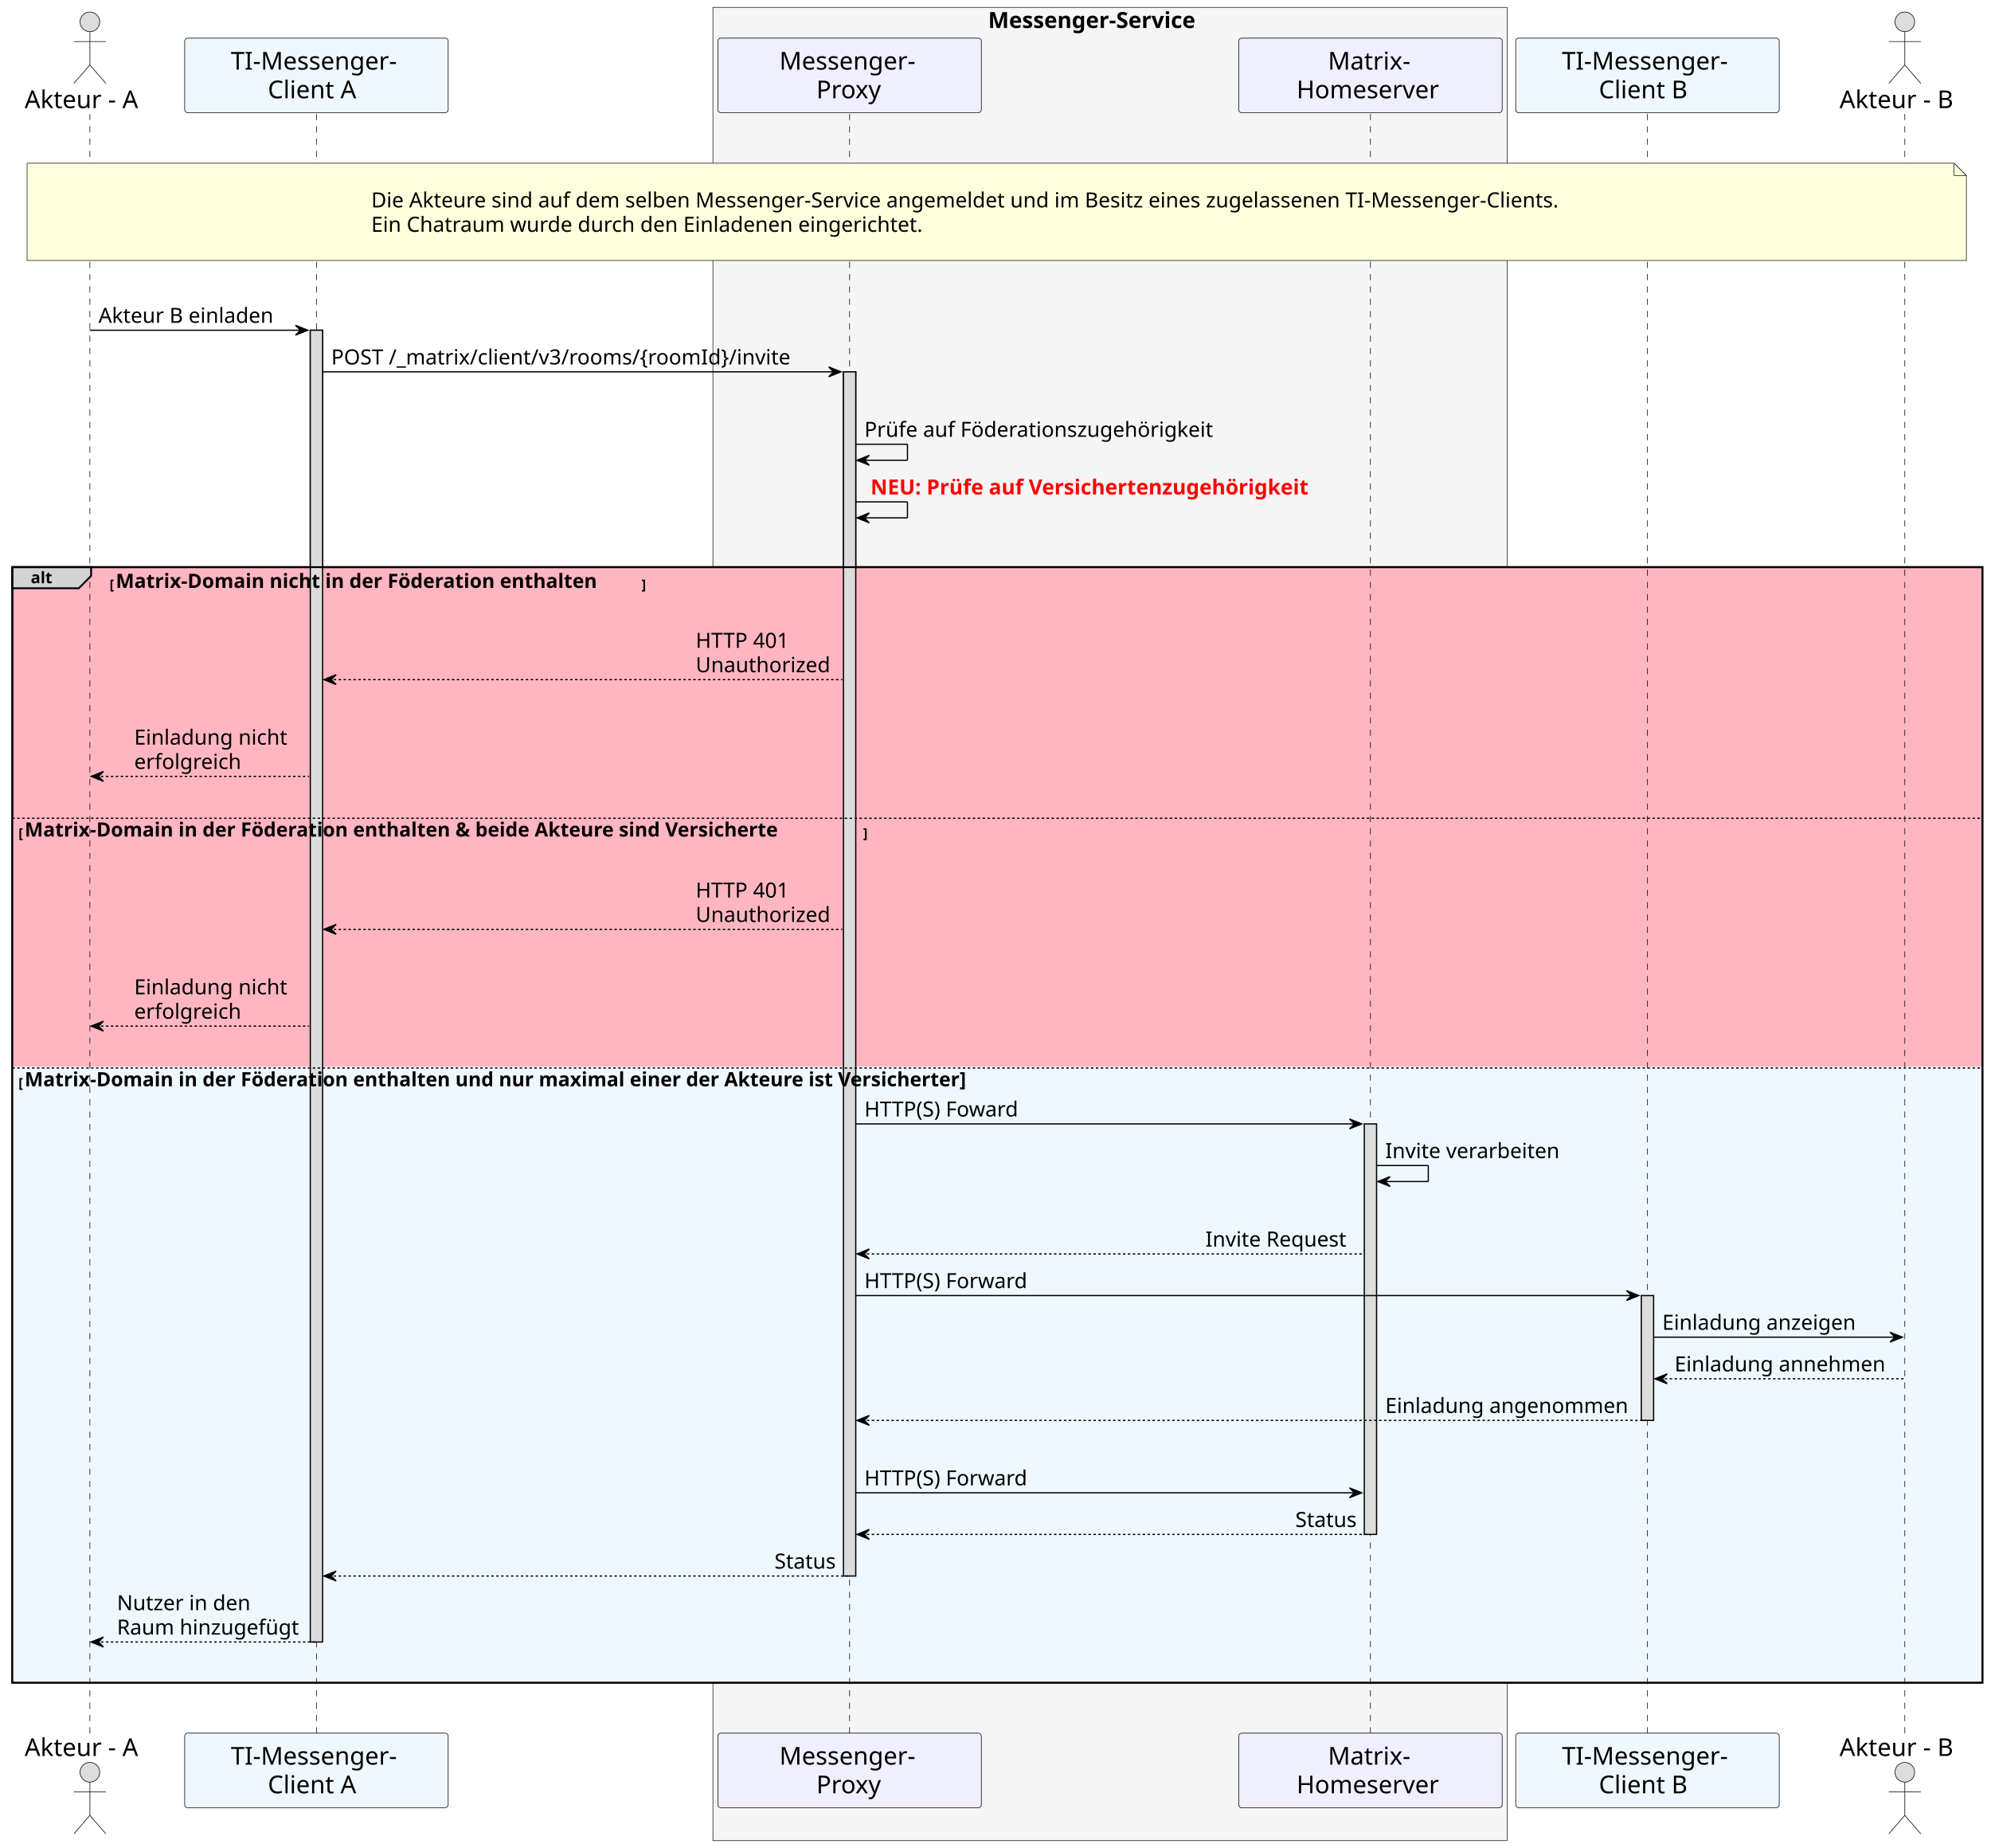
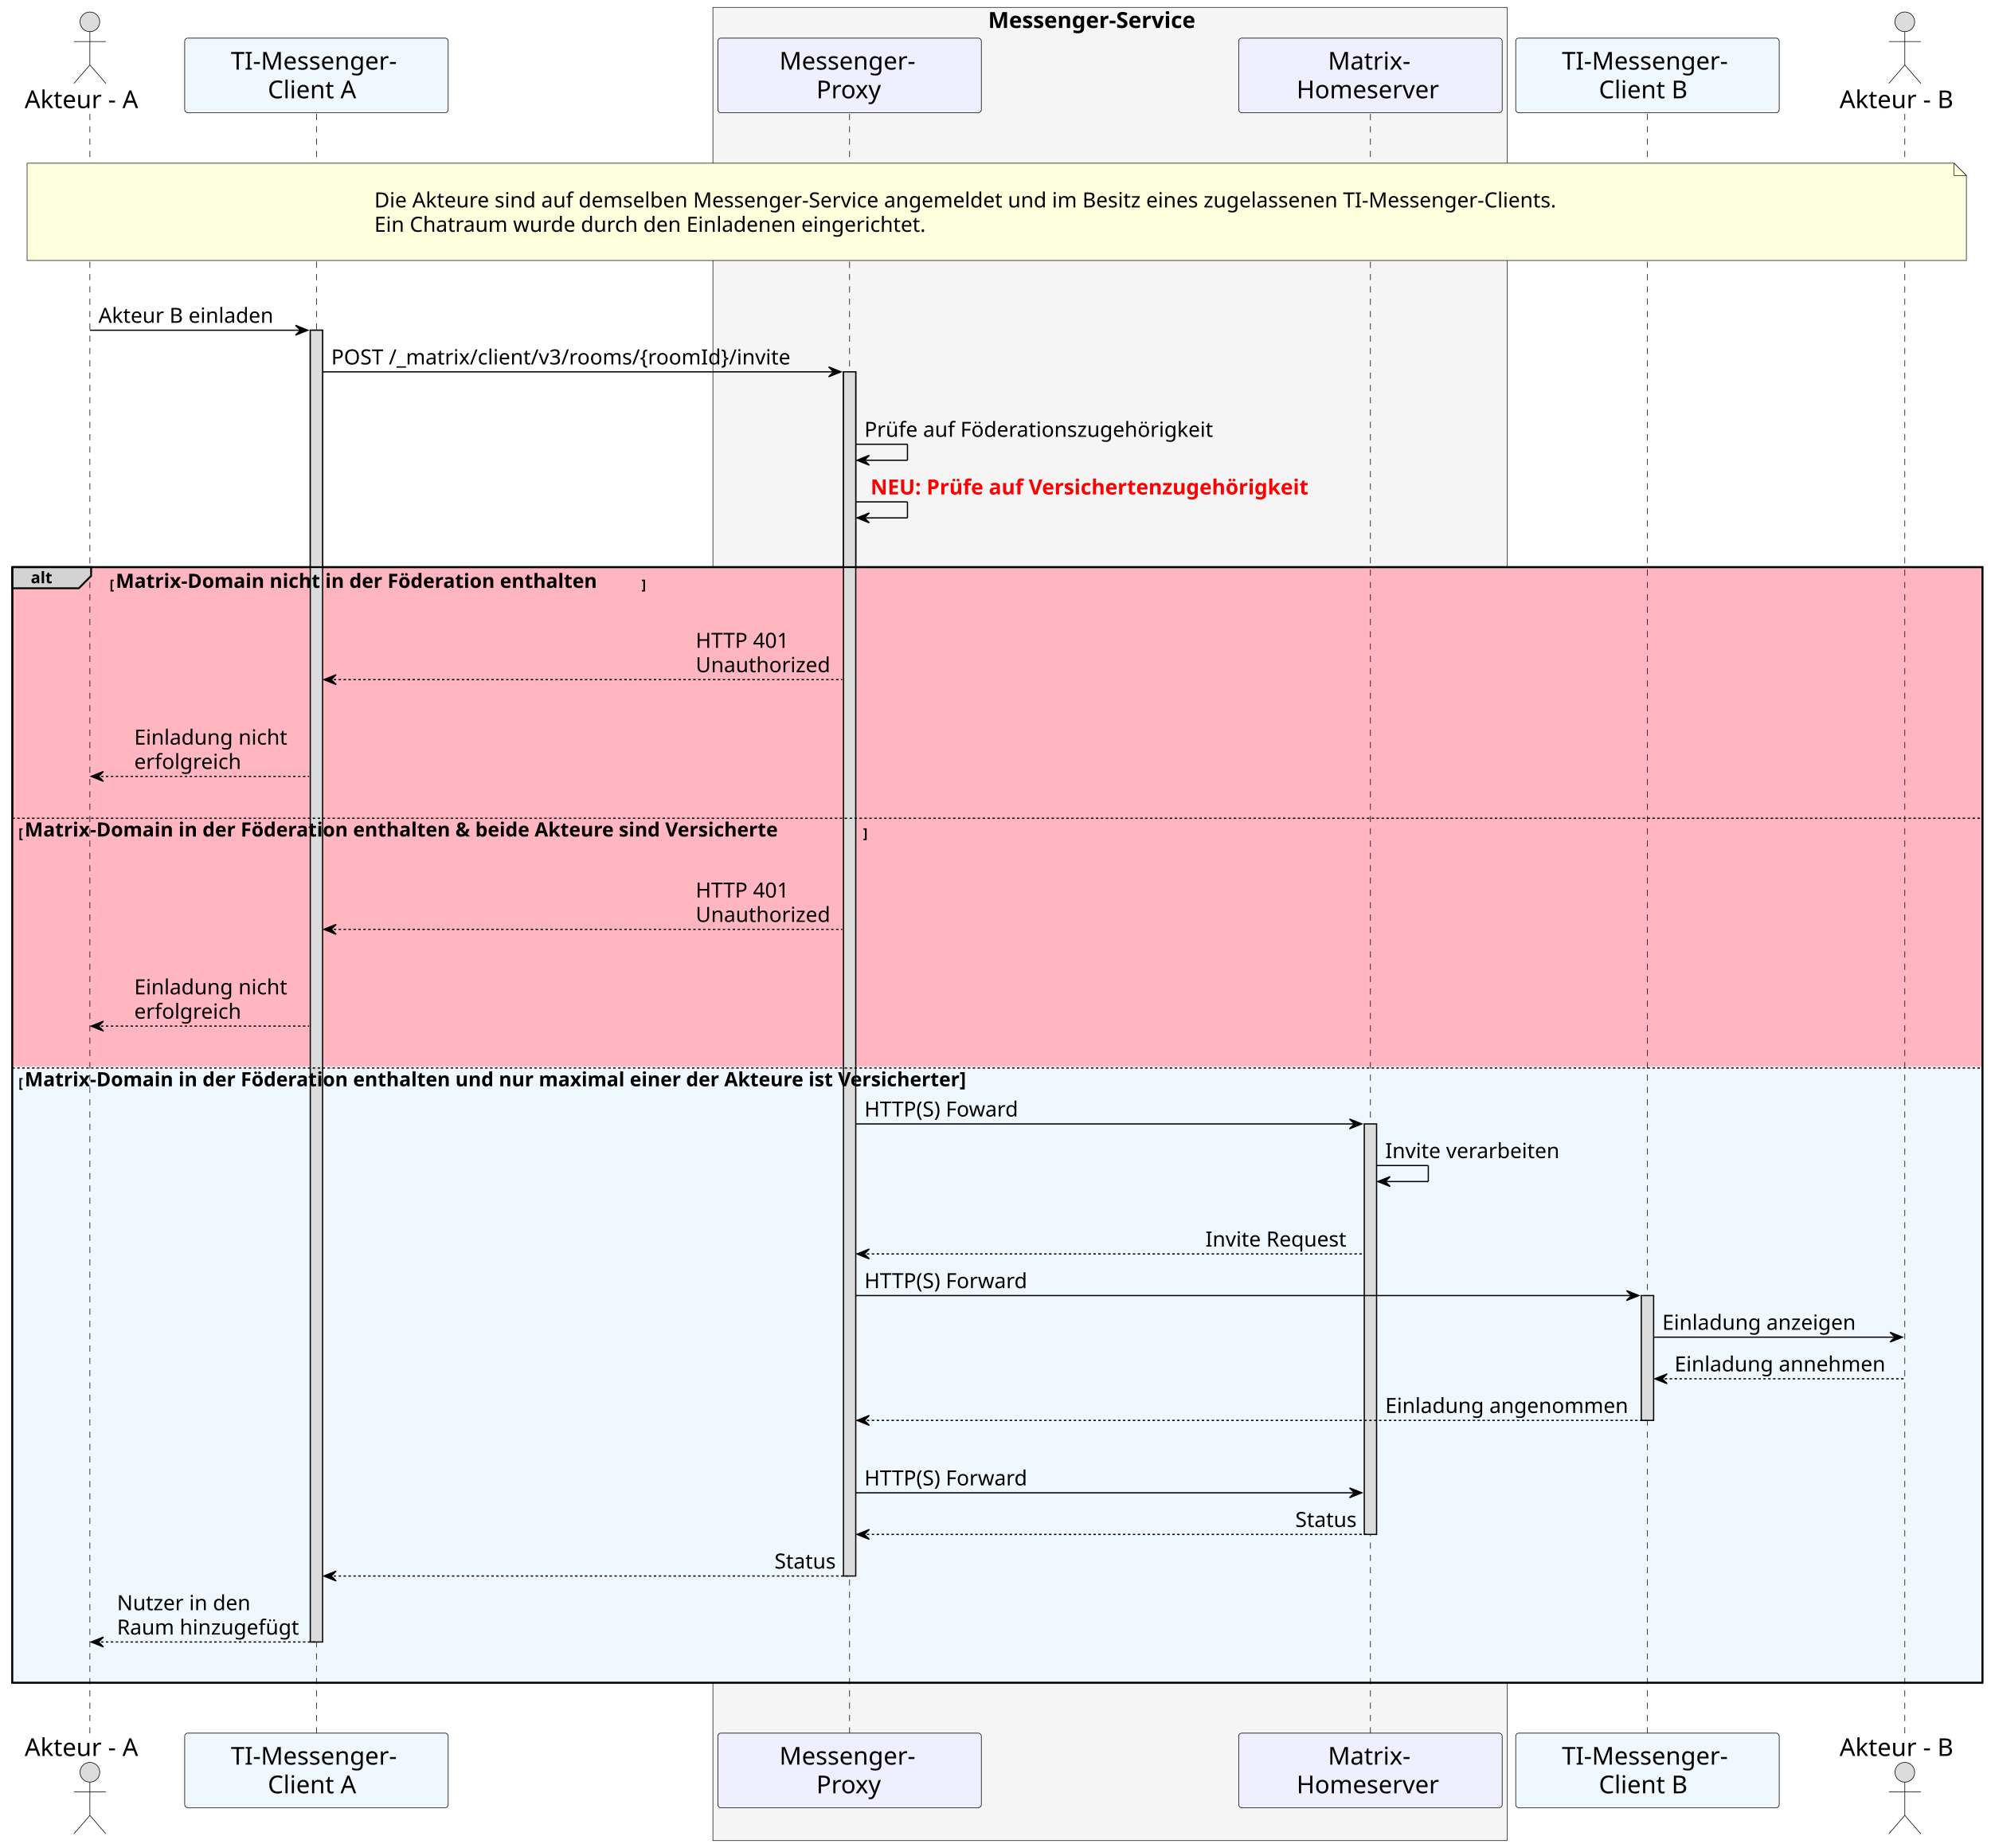
<svg xmlns="http://www.w3.org/2000/svg" contentStyleType="text/css" height="1500px" preserveAspectRatio="none" style="width:1617px;height:1500px;background:#FFFFFF;" version="1.1" viewBox="0 0 1617 1500" width="1617px" zoomAndPan="magnify">
  <defs />
  <g>
    <rect fill="#F5F5F5" height="1488.586" style="stroke:#181818;stroke-width:0.5;" width="645" x="579" y="6" />
    <text fill="#000000" font-family="sans-serif" font-size="18" font-weight="bold" lengthAdjust="spacing" textLength="193" x="802.5" y="22.708">Messenger-Service</text>
    <text fill="#000000" font-family="sans-serif" font-size="13" font-weight="bold" lengthAdjust="spacing" textLength="5" x="995.5" y="23.887"> </text>
    <rect fill="#DCDCDC" height="1065.156" style="stroke:#000000;stroke-width:1.0;" width="10" x="252" y="268.148" />
    <rect fill="#DCDCDC" height="977.789" style="stroke:#000000;stroke-width:1.0;" width="10" x="685" y="301.938" />
    <rect fill="#DCDCDC" height="333.312" style="stroke:#000000;stroke-width:1.0;" width="10" x="1108" y="912.625" />
    <rect fill="#DCDCDC" height="101.367" style="stroke:#000000;stroke-width:1.0;" width="10" x="1333" y="1051.992" />
    <rect fill="#FFB6C1" height="905.789" style="stroke:#000000;stroke-width:1.5;" width="1600" x="10" y="460.516" />
    <rect fill="#FFB6C1" height="202.781" style="stroke:none;stroke-width:1.0;" width="1600" x="10" y="663.43" />
    <rect fill="#F0F8FF" height="500.094" style="stroke:none;stroke-width:1.0;" width="1600" x="10" y="866.211" />
    <line style="stroke:#000000;stroke-width:0.5;stroke-dasharray:5.0,5.0;" x1="73" x2="73" y1="92.516" y2="1408.305" />
    <line style="stroke:#000000;stroke-width:0.5;stroke-dasharray:5.0,5.0;" x1="257" x2="257" y1="92.516" y2="1408.305" />
    <line style="stroke:#000000;stroke-width:0.5;stroke-dasharray:5.0,5.0;" x1="690" x2="690" y1="92.516" y2="1408.305" />
    <line style="stroke:#000000;stroke-width:0.5;stroke-dasharray:5.0,5.0;" x1="1113" x2="1113" y1="92.516" y2="1408.305" />
    <line style="stroke:#000000;stroke-width:0.5;stroke-dasharray:5.0,5.0;" x1="1338" x2="1338" y1="92.516" y2="1408.305" />
    <line style="stroke:#000000;stroke-width:0.5;stroke-dasharray:5.0,5.0;" x1="1547" x2="1547" y1="92.516" y2="1408.305" />
    <text fill="#000000" font-family="Aapex" font-size="20" lengthAdjust="spacing" textLength="100" x="20" y="87.799">Akteur - A</text>
    <ellipse cx="73" cy="17.734" fill="#DCDCDC" rx="8" ry="8" style="stroke:#000000;stroke-width:0.5;" />
    <path d="M73,25.734 L73,52.734 M60,33.734 L86,33.734 M73,52.734 L60,67.734 M73,52.734 L86,67.734 " fill="none" style="stroke:#000000;stroke-width:0.5;" />
    <text fill="#000000" font-family="Aapex" font-size="20" lengthAdjust="spacing" textLength="100" x="20" y="1425.869">Akteur - A</text>
    <ellipse cx="73" cy="1439.086" fill="#DCDCDC" rx="8" ry="8" style="stroke:#000000;stroke-width:0.5;" />
    <path d="M73,1447.086 L73,1474.086 M60,1455.086 L86,1455.086 M73,1474.086 L60,1489.086 M73,1474.086 L86,1489.086 " fill="none" style="stroke:#000000;stroke-width:0.5;" />
    <rect fill="#F0F8FF" height="60.562" rx="2.5" ry="2.5" style="stroke:#000000;stroke-width:0.5;" width="214" x="150" y="30.953" />
    <text fill="#000000" font-family="Impact" font-size="20" lengthAdjust="spacing" textLength="139" x="187.5" y="56.518">TI-Messenger-</text>
    <text fill="#000000" font-family="Impact" font-size="20" lengthAdjust="spacing" textLength="79" x="217.5" y="79.799">Client A</text>
    <rect fill="#F0F8FF" height="60.562" rx="2.5" ry="2.5" style="stroke:#000000;stroke-width:0.5;" width="214" x="150" y="1407.305" />
    <text fill="#000000" font-family="Impact" font-size="20" lengthAdjust="spacing" textLength="139" x="187.5" y="1432.869">TI-Messenger-</text>
    <text fill="#000000" font-family="Impact" font-size="20" lengthAdjust="spacing" textLength="79" x="217.5" y="1456.15">Client A</text>
    <rect fill="#EFEFFF" height="60.562" rx="2.5" ry="2.5" style="stroke:#000000;stroke-width:0.5;" width="214" x="583" y="30.953" />
    <text fill="#000000" font-family="Impact" font-size="20" lengthAdjust="spacing" textLength="114" x="633" y="56.518">Messenger-</text>
    <text fill="#000000" font-family="Impact" font-size="20" lengthAdjust="spacing" textLength="54" x="663" y="79.799">Proxy</text>
    <rect fill="#EFEFFF" height="60.562" rx="2.5" ry="2.5" style="stroke:#000000;stroke-width:0.5;" width="214" x="583" y="1407.305" />
    <text fill="#000000" font-family="Impact" font-size="20" lengthAdjust="spacing" textLength="114" x="633" y="1432.869">Messenger-</text>
    <text fill="#000000" font-family="Impact" font-size="20" lengthAdjust="spacing" textLength="54" x="663" y="1456.15">Proxy</text>
    <rect fill="#EFEFFF" height="60.562" rx="2.5" ry="2.5" style="stroke:#000000;stroke-width:0.5;" width="214" x="1006" y="30.953" />
    <text fill="#000000" font-family="Impact" font-size="20" lengthAdjust="spacing" textLength="69" x="1078.5" y="56.518">Matrix-</text>
    <text fill="#000000" font-family="Impact" font-size="20" lengthAdjust="spacing" textLength="120" x="1053" y="79.799">Homeserver</text>
    <rect fill="#EFEFFF" height="60.562" rx="2.5" ry="2.5" style="stroke:#000000;stroke-width:0.5;" width="214" x="1006" y="1407.305" />
    <text fill="#000000" font-family="Impact" font-size="20" lengthAdjust="spacing" textLength="69" x="1078.5" y="1432.869">Matrix-</text>
    <text fill="#000000" font-family="Impact" font-size="20" lengthAdjust="spacing" textLength="120" x="1053" y="1456.15">Homeserver</text>
    <rect fill="#F0F8FF" height="60.562" rx="2.5" ry="2.5" style="stroke:#000000;stroke-width:0.5;" width="214" x="1231" y="30.953" />
    <text fill="#000000" font-family="Impact" font-size="20" lengthAdjust="spacing" textLength="139" x="1268.5" y="56.518">TI-Messenger-</text>
    <text fill="#000000" font-family="Impact" font-size="20" lengthAdjust="spacing" textLength="79" x="1298.5" y="79.799">Client B</text>
    <rect fill="#F0F8FF" height="60.562" rx="2.5" ry="2.5" style="stroke:#000000;stroke-width:0.5;" width="214" x="1231" y="1407.305" />
    <text fill="#000000" font-family="Impact" font-size="20" lengthAdjust="spacing" textLength="139" x="1268.5" y="1432.869">TI-Messenger-</text>
    <text fill="#000000" font-family="Impact" font-size="20" lengthAdjust="spacing" textLength="79" x="1298.5" y="1456.15">Client B</text>
    <text fill="#000000" font-family="Aapex" font-size="20" lengthAdjust="spacing" textLength="100" x="1494" y="87.799">Akteur - B</text>
    <ellipse cx="1547" cy="17.734" fill="#DCDCDC" rx="8" ry="8" style="stroke:#000000;stroke-width:0.5;" />
    <path d="M1547,25.734 L1547,52.734 M1534,33.734 L1560,33.734 M1547,52.734 L1534,67.734 M1547,52.734 L1560,67.734 " fill="none" style="stroke:#000000;stroke-width:0.5;" />
    <text fill="#000000" font-family="Aapex" font-size="20" lengthAdjust="spacing" textLength="100" x="1494" y="1425.869">Akteur - B</text>
    <ellipse cx="1547" cy="1439.086" fill="#DCDCDC" rx="8" ry="8" style="stroke:#000000;stroke-width:0.5;" />
    <path d="M1547,1447.086 L1547,1474.086 M1534,1455.086 L1560,1455.086 M1547,1474.086 L1534,1489.086 M1547,1474.086 L1560,1489.086 " fill="none" style="stroke:#000000;stroke-width:0.5;" />
    <rect fill="#DCDCDC" height="1065.156" style="stroke:#000000;stroke-width:1.0;" width="10" x="252" y="268.148" />
    <rect fill="#DCDCDC" height="977.789" style="stroke:#000000;stroke-width:1.0;" width="10" x="685" y="301.938" />
    <rect fill="#DCDCDC" height="333.312" style="stroke:#000000;stroke-width:1.0;" width="10" x="1108" y="912.625" />
    <rect fill="#DCDCDC" height="101.367" style="stroke:#000000;stroke-width:1.0;" width="10" x="1333" y="1051.992" />
    <path d="M22,132.516 L22,211.516 L1597,211.516 L1597,142.516 L1587,132.516 L22,132.516 " fill="#FEFFDD" style="stroke:#181818;stroke-width:0.5;" />
    <path d="M1587,132.516 L1587,142.516 L1597,142.516 L1587,132.516 " fill="#FEFFDD" style="stroke:#181818;stroke-width:0.5;" />
-     <text fill="#000000" font-family="sans-serif" font-size="13" lengthAdjust="spacing" textLength="4" x="301.5" y="149.583"> </text>
-     <text fill="#000000" font-family="sans-serif" font-size="17" lengthAdjust="spacing" textLength="1007" x="301.5" y="168.428">Die Akteure sind auf dem selben Messenger-Service angemeldet und im Besitz eines zugelassenen TI-Messenger-Clients.</text>
-     <text fill="#000000" font-family="sans-serif" font-size="17" lengthAdjust="spacing" textLength="473" x="301.5" y="188.217">Ein Chatraum wurde durch den Einladenen eingerichtet.</text>
-     <text fill="#000000" font-family="sans-serif" font-size="13" lengthAdjust="spacing" textLength="4" x="301.5" y="204.293"> </text>
+     <text fill="#000000" font-family="sans-serif" font-size="13" lengthAdjust="spacing" textLength="4" x="304" y="149.583"> </text>
+     <text fill="#000000" font-family="sans-serif" font-size="17" lengthAdjust="spacing" textLength="1002" x="304" y="168.428">Die Akteure sind auf demselben Messenger-Service angemeldet und im Besitz eines zugelassenen TI-Messenger-Clients.</text>
+     <text fill="#000000" font-family="sans-serif" font-size="17" lengthAdjust="spacing" textLength="473" x="304" y="188.217">Ein Chatraum wurde durch den Einladenen eingerichtet.</text>
+     <text fill="#000000" font-family="sans-serif" font-size="13" lengthAdjust="spacing" textLength="4" x="304" y="204.293"> </text>
    <polygon fill="#000000" points="240,264.148,250,268.148,240,272.148,244,268.148" style="stroke:#000000;stroke-width:1.0;" />
    <line style="stroke:#000000;stroke-width:1.0;" x1="73" x2="246" y1="268.148" y2="268.148" />
    <text fill="#000000" font-family="sans-serif" font-size="17" lengthAdjust="spacing" textLength="150" x="80" y="262.139">Akteur B einladen</text>
    <polygon fill="#000000" points="673,297.938,683,301.938,673,305.938,677,301.938" style="stroke:#000000;stroke-width:1.0;" />
    <line style="stroke:#000000;stroke-width:1.0;" x1="262" x2="679" y1="301.938" y2="301.938" />
    <text fill="#000000" font-family="sans-serif" font-size="17" lengthAdjust="spacing" textLength="404" x="269" y="295.928">POST  /_matrix/client/v3/rooms/{roomId}/invite</text>
    <line style="stroke:#000000;stroke-width:1.0;" x1="695" x2="737" y1="360.727" y2="360.727" />
    <line style="stroke:#000000;stroke-width:1.0;" x1="737" x2="737" y1="360.727" y2="373.727" />
    <line style="stroke:#000000;stroke-width:1.0;" x1="696" x2="737" y1="373.727" y2="373.727" />
    <polygon fill="#000000" points="706,369.727,696,373.727,706,377.727,702,373.727" style="stroke:#000000;stroke-width:1.0;" />
    <text fill="#000000" font-family="sans-serif" font-size="17" lengthAdjust="spacing" textLength="293" x="702" y="354.717">Prüfe auf Föderationszugehörigkeit</text>
    <line style="stroke:#000000;stroke-width:1.0;" x1="695" x2="737" y1="407.516" y2="407.516" />
    <line style="stroke:#000000;stroke-width:1.0;" x1="737" x2="737" y1="407.516" y2="420.516" />
    <line style="stroke:#000000;stroke-width:1.0;" x1="696" x2="737" y1="420.516" y2="420.516" />
    <polygon fill="#000000" points="706,416.516,696,420.516,706,424.516,702,420.516" style="stroke:#000000;stroke-width:1.0;" />
    <text fill="#FF0000" font-family="sans-serif" font-size="17" lengthAdjust="spacing" textLength="5" x="702" y="401.506"> </text>
    <text fill="#FF0000" font-family="sans-serif" font-size="17" font-weight="bold" lengthAdjust="spacing" textLength="394" x="707" y="401.506">NEU: Prüfe auf Versichertenzugehörigkeit</text>
    <path d="M10,460.516 L74,460.516 L74,467.648 L64,477.648 L10,477.648 L10,460.516 " fill="#D3D3D3" style="stroke:#000000;stroke-width:1.5;" />
    <rect fill="none" height="905.789" style="stroke:#000000;stroke-width:1.5;" width="1600" x="10" y="460.516" />
    <text fill="#000000" font-family="sans-serif" font-size="13" font-weight="bold" lengthAdjust="spacing" textLength="19" x="25" y="473.582">alt</text>
    <text fill="#000000" font-family="sans-serif" font-size="11" font-weight="bold" lengthAdjust="spacing" textLength="5" x="89" y="478.546">[</text>
    <text fill="#000000" font-family="sans-serif" font-size="16" font-weight="bold" lengthAdjust="spacing" textLength="427" x="94" y="477.367">Matrix-Domain nicht in der Föderation enthalten</text>
    <text fill="#000000" font-family="sans-serif" font-size="11" font-weight="bold" lengthAdjust="spacing" textLength="5" x="521" y="478.546">]</text>
    <polygon fill="#000000" points="273,547.852,263,551.852,273,555.852,269,551.852" style="stroke:#000000;stroke-width:1.0;" />
    <line style="stroke:#000000;stroke-width:1.0;stroke-dasharray:2.0,2.0;" x1="267" x2="684" y1="551.852" y2="551.852" />
    <text fill="#000000" font-family="sans-serif" font-size="17" lengthAdjust="spacing" textLength="81" x="565" y="526.053">HTTP 401</text>
    <text fill="#000000" font-family="sans-serif" font-size="17" lengthAdjust="spacing" textLength="113" x="565" y="545.842">Unauthorized</text>
    <polygon fill="#000000" points="84,626.43,74,630.43,84,634.43,80,630.43" style="stroke:#000000;stroke-width:1.0;" />
    <line style="stroke:#000000;stroke-width:1.0;stroke-dasharray:2.0,2.0;" x1="78" x2="251" y1="630.43" y2="630.43" />
    <text fill="#000000" font-family="sans-serif" font-size="17" lengthAdjust="spacing" textLength="131" x="109" y="604.631">Einladung nicht</text>
    <text fill="#000000" font-family="sans-serif" font-size="17" lengthAdjust="spacing" textLength="89" x="109" y="624.42">erfolgreich</text>
    <line style="stroke:#000000;stroke-width:1.0;stroke-dasharray:2.0,2.0;" x1="10" x2="1610" y1="664.43" y2="664.43" />
    <text fill="#000000" font-family="sans-serif" font-size="11" font-weight="bold" lengthAdjust="spacing" textLength="5" x="15" y="680.46">[</text>
    <text fill="#000000" font-family="sans-serif" font-size="16" font-weight="bold" lengthAdjust="spacing" textLength="681" x="20" y="679.281">Matrix-Domain in der Föderation enthalten &amp; beide Akteure sind Versicherte</text>
    <text fill="#000000" font-family="sans-serif" font-size="11" font-weight="bold" lengthAdjust="spacing" textLength="5" x="701" y="680.46">]</text>
    <polygon fill="#000000" points="273,750.633,263,754.633,273,758.633,269,754.633" style="stroke:#000000;stroke-width:1.0;" />
    <line style="stroke:#000000;stroke-width:1.0;stroke-dasharray:2.0,2.0;" x1="267" x2="684" y1="754.633" y2="754.633" />
    <text fill="#000000" font-family="sans-serif" font-size="17" lengthAdjust="spacing" textLength="81" x="565" y="728.835">HTTP 401</text>
    <text fill="#000000" font-family="sans-serif" font-size="17" lengthAdjust="spacing" textLength="113" x="565" y="748.624">Unauthorized</text>
    <polygon fill="#000000" points="84,829.211,74,833.211,84,837.211,80,833.211" style="stroke:#000000;stroke-width:1.0;" />
    <line style="stroke:#000000;stroke-width:1.0;stroke-dasharray:2.0,2.0;" x1="78" x2="251" y1="833.211" y2="833.211" />
    <text fill="#000000" font-family="sans-serif" font-size="17" lengthAdjust="spacing" textLength="131" x="109" y="807.413">Einladung nicht</text>
    <text fill="#000000" font-family="sans-serif" font-size="17" lengthAdjust="spacing" textLength="89" x="109" y="827.202">erfolgreich</text>
    <line style="stroke:#000000;stroke-width:1.0;stroke-dasharray:2.0,2.0;" x1="10" x2="1610" y1="867.211" y2="867.211" />
    <text fill="#000000" font-family="sans-serif" font-size="11" font-weight="bold" lengthAdjust="spacing" textLength="5" x="15" y="883.242">[</text>
    <text fill="#000000" font-family="sans-serif" font-size="16" font-weight="bold" lengthAdjust="spacing" textLength="846" x="20" y="882.062">Matrix-Domain in der Föderation enthalten und nur maximal einer der Akteure ist Versicherter]</text>
    <polygon fill="#000000" points="1096,908.625,1106,912.625,1096,916.625,1100,912.625" style="stroke:#000000;stroke-width:1.0;" />
    <line style="stroke:#000000;stroke-width:1.0;" x1="695" x2="1102" y1="912.625" y2="912.625" />
    <text fill="#000000" font-family="sans-serif" font-size="17" lengthAdjust="spacing" textLength="135" x="702" y="906.616">HTTP(S) Foward</text>
    <line style="stroke:#000000;stroke-width:1.0;" x1="1118" x2="1160" y1="946.414" y2="946.414" />
    <line style="stroke:#000000;stroke-width:1.0;" x1="1160" x2="1160" y1="946.414" y2="959.414" />
    <line style="stroke:#000000;stroke-width:1.0;" x1="1119" x2="1160" y1="959.414" y2="959.414" />
    <polygon fill="#000000" points="1129,955.414,1119,959.414,1129,963.414,1125,959.414" style="stroke:#000000;stroke-width:1.0;" />
    <text fill="#000000" font-family="sans-serif" font-size="17" lengthAdjust="spacing" textLength="151" x="1125" y="940.405">Invite verarbeiten</text>
    <polygon fill="#000000" points="706,1014.203,696,1018.203,706,1022.203,702,1018.203" style="stroke:#000000;stroke-width:1.0;" />
    <line style="stroke:#000000;stroke-width:1.0;stroke-dasharray:2.0,2.0;" x1="700" x2="1107" y1="1018.203" y2="1018.203" />
    <text fill="#000000" font-family="sans-serif" font-size="17" lengthAdjust="spacing" textLength="122" x="979" y="1012.194">Invite Request</text>
    <polygon fill="#000000" points="1321,1047.992,1331,1051.992,1321,1055.992,1325,1051.992" style="stroke:#000000;stroke-width:1.0;" />
    <line style="stroke:#000000;stroke-width:1.0;" x1="695" x2="1327" y1="1051.992" y2="1051.992" />
    <text fill="#000000" font-family="sans-serif" font-size="17" lengthAdjust="spacing" textLength="142" x="702" y="1045.983">HTTP(S) Forward</text>
    <polygon fill="#000000" points="1535,1081.781,1545,1085.781,1535,1089.781,1539,1085.781" style="stroke:#000000;stroke-width:1.0;" />
    <line style="stroke:#000000;stroke-width:1.0;" x1="1343" x2="1541" y1="1085.781" y2="1085.781" />
    <text fill="#000000" font-family="sans-serif" font-size="17" lengthAdjust="spacing" textLength="164" x="1350" y="1079.772">Einladung anzeigen</text>
    <polygon fill="#000000" points="1354,1115.57,1344,1119.57,1354,1123.57,1350,1119.57" style="stroke:#000000;stroke-width:1.0;" />
    <line style="stroke:#000000;stroke-width:1.0;stroke-dasharray:2.0,2.0;" x1="1348" x2="1546" y1="1119.57" y2="1119.57" />
    <text fill="#000000" font-family="sans-serif" font-size="17" lengthAdjust="spacing" textLength="180" x="1360" y="1113.561">Einladung annehmen</text>
    <polygon fill="#000000" points="706,1149.359,696,1153.359,706,1157.359,702,1153.359" style="stroke:#000000;stroke-width:1.0;" />
    <line style="stroke:#000000;stroke-width:1.0;stroke-dasharray:2.0,2.0;" x1="700" x2="1337" y1="1153.359" y2="1153.359" />
    <text fill="#000000" font-family="sans-serif" font-size="17" lengthAdjust="spacing" textLength="206" x="1125" y="1147.35">Einladung angenommen</text>
    <polygon fill="#000000" points="1096,1208.148,1106,1212.148,1096,1216.148,1100,1212.148" style="stroke:#000000;stroke-width:1.0;" />
    <line style="stroke:#000000;stroke-width:1.0;" x1="695" x2="1102" y1="1212.148" y2="1212.148" />
    <text fill="#000000" font-family="sans-serif" font-size="17" lengthAdjust="spacing" textLength="142" x="702" y="1206.139">HTTP(S) Forward</text>
    <polygon fill="#000000" points="706,1241.938,696,1245.938,706,1249.938,702,1245.938" style="stroke:#000000;stroke-width:1.0;" />
    <line style="stroke:#000000;stroke-width:1.0;stroke-dasharray:2.0,2.0;" x1="700" x2="1112" y1="1245.938" y2="1245.938" />
    <text fill="#000000" font-family="sans-serif" font-size="17" lengthAdjust="spacing" textLength="54" x="1052" y="1239.928">Status</text>
    <polygon fill="#000000" points="273,1275.727,263,1279.727,273,1283.727,269,1279.727" style="stroke:#000000;stroke-width:1.0;" />
    <line style="stroke:#000000;stroke-width:1.0;stroke-dasharray:2.0,2.0;" x1="267" x2="689" y1="1279.727" y2="1279.727" />
    <text fill="#000000" font-family="sans-serif" font-size="17" lengthAdjust="spacing" textLength="54" x="629" y="1273.717">Status</text>
    <polygon fill="#000000" points="84,1329.305,74,1333.305,84,1337.305,80,1333.305" style="stroke:#000000;stroke-width:1.0;" />
    <line style="stroke:#000000;stroke-width:1.0;stroke-dasharray:2.0,2.0;" x1="78" x2="256" y1="1333.305" y2="1333.305" />
    <text fill="#000000" font-family="sans-serif" font-size="17" lengthAdjust="spacing" textLength="113" x="95" y="1307.506">Nutzer in den</text>
    <text fill="#000000" font-family="sans-serif" font-size="17" lengthAdjust="spacing" textLength="155" x="95" y="1327.295">Raum hinzugefügt</text>
  </g>
</svg>
